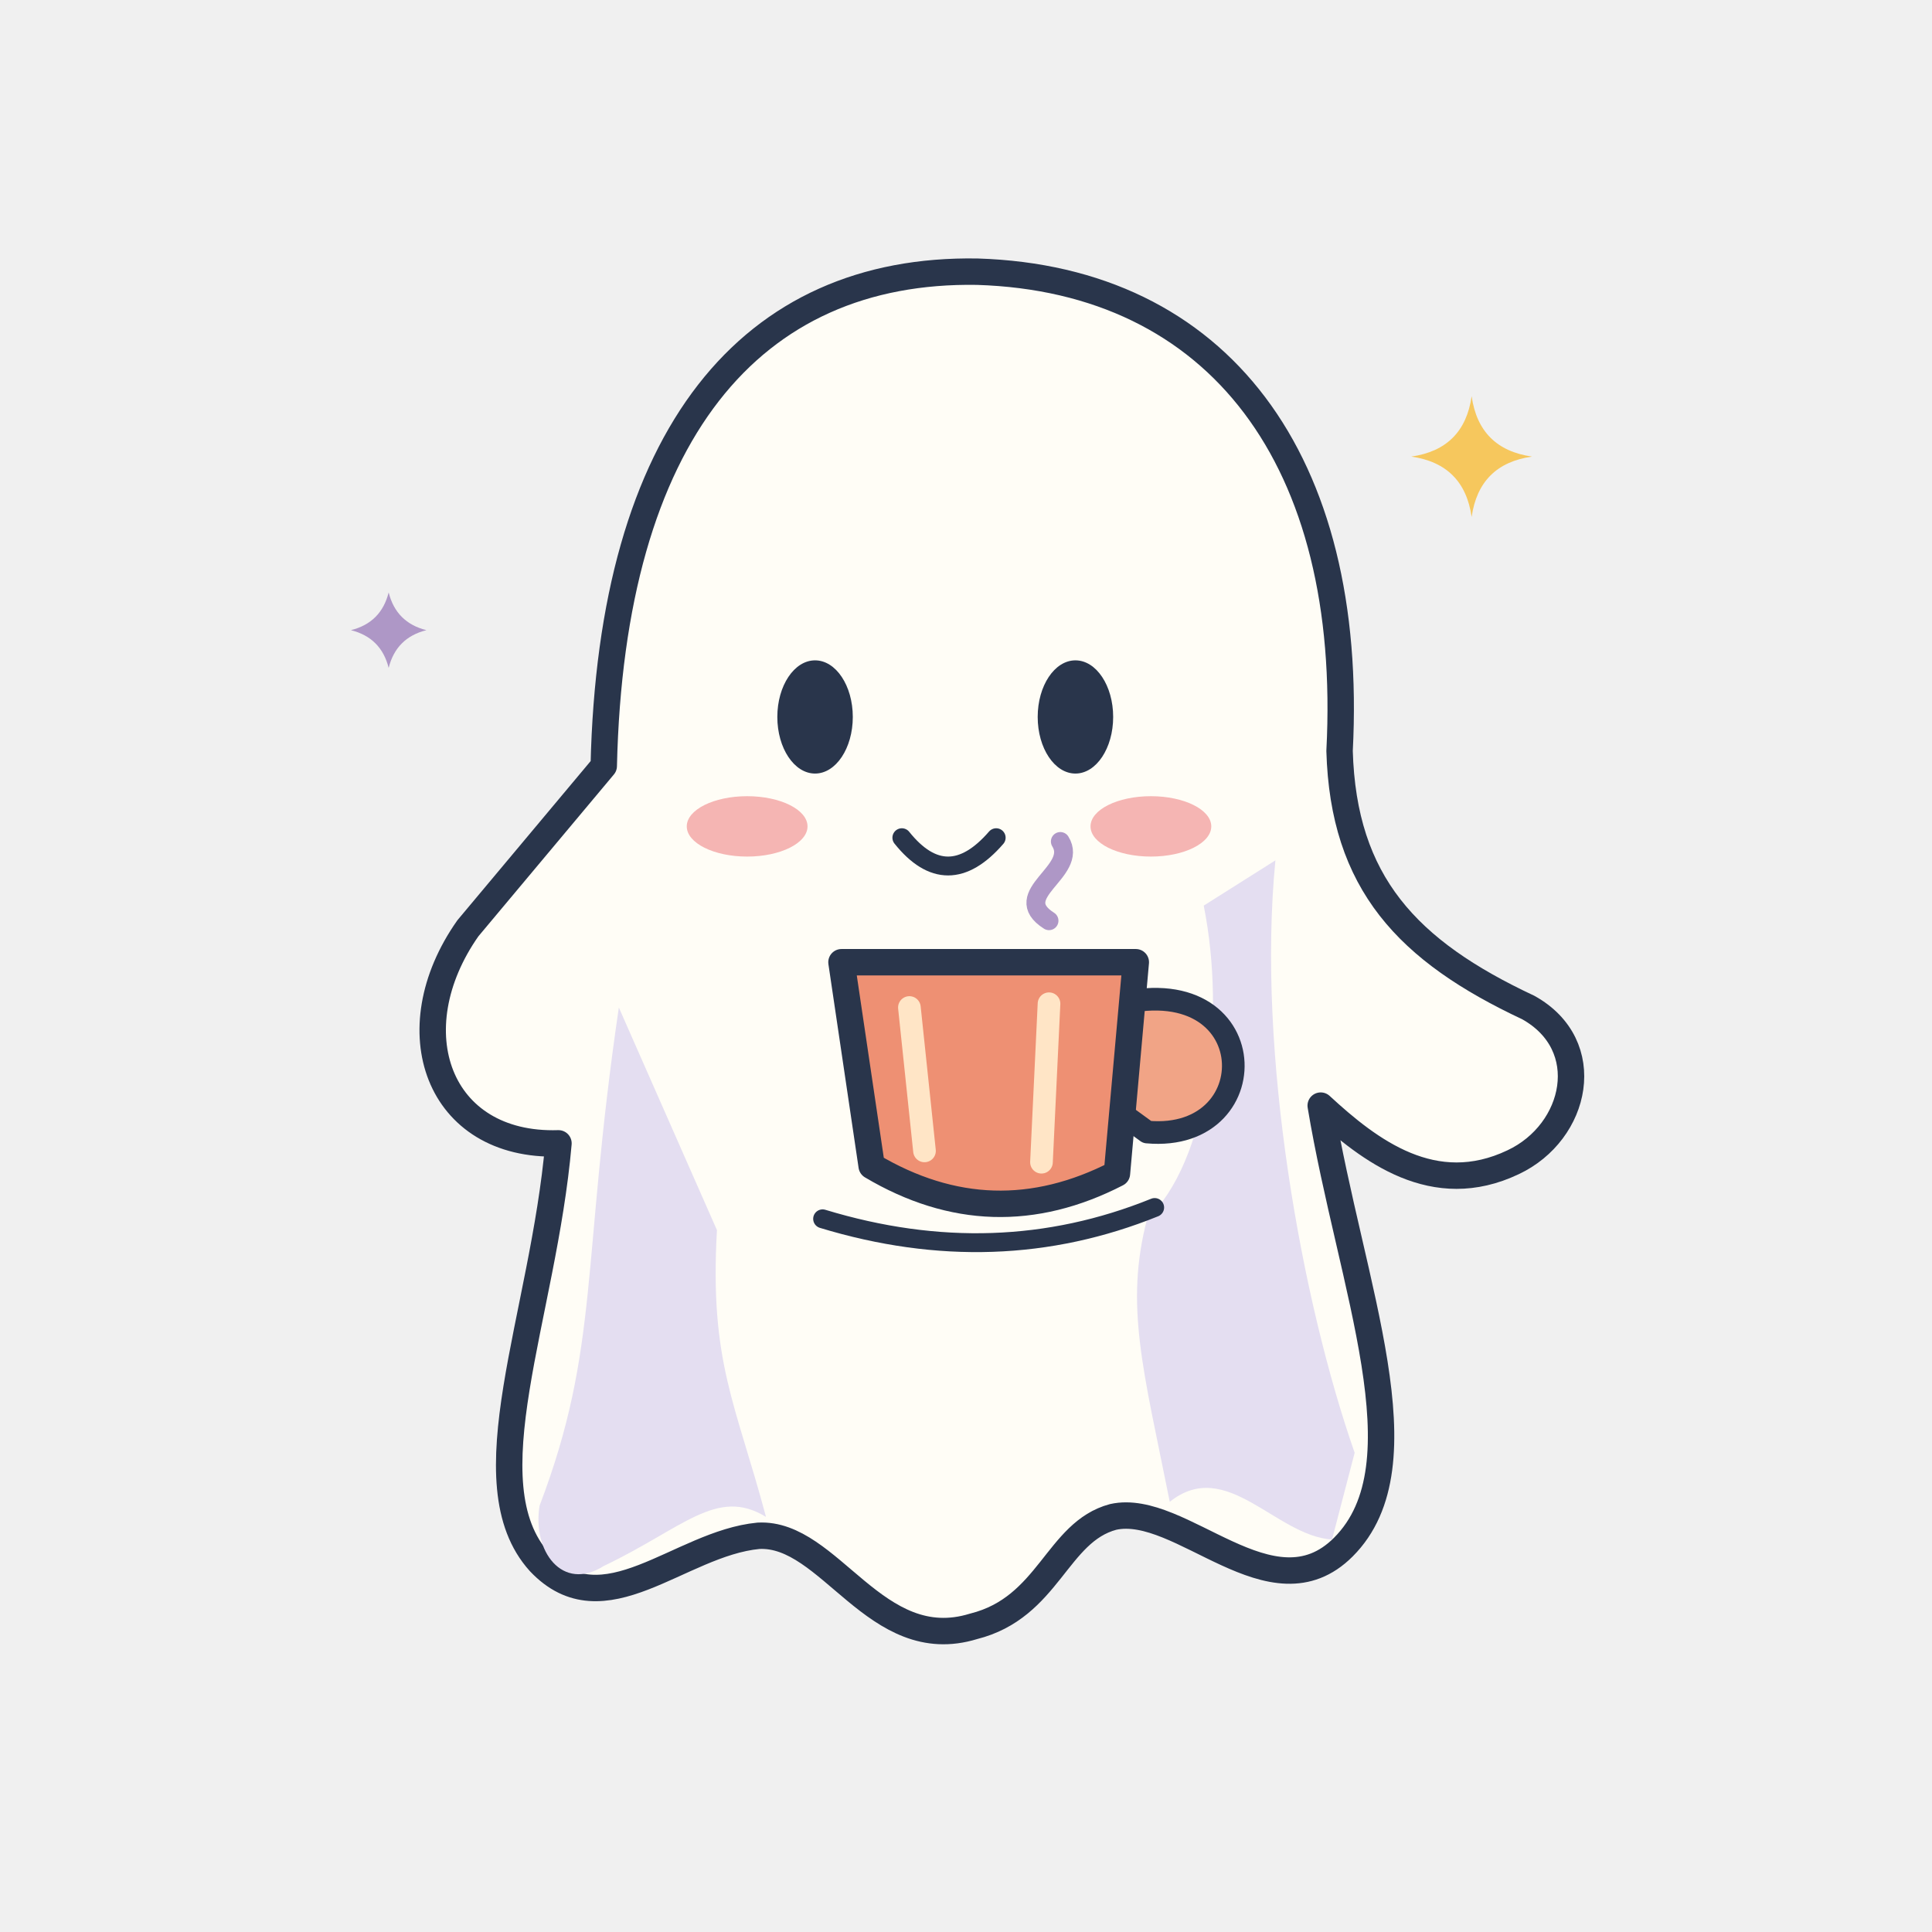
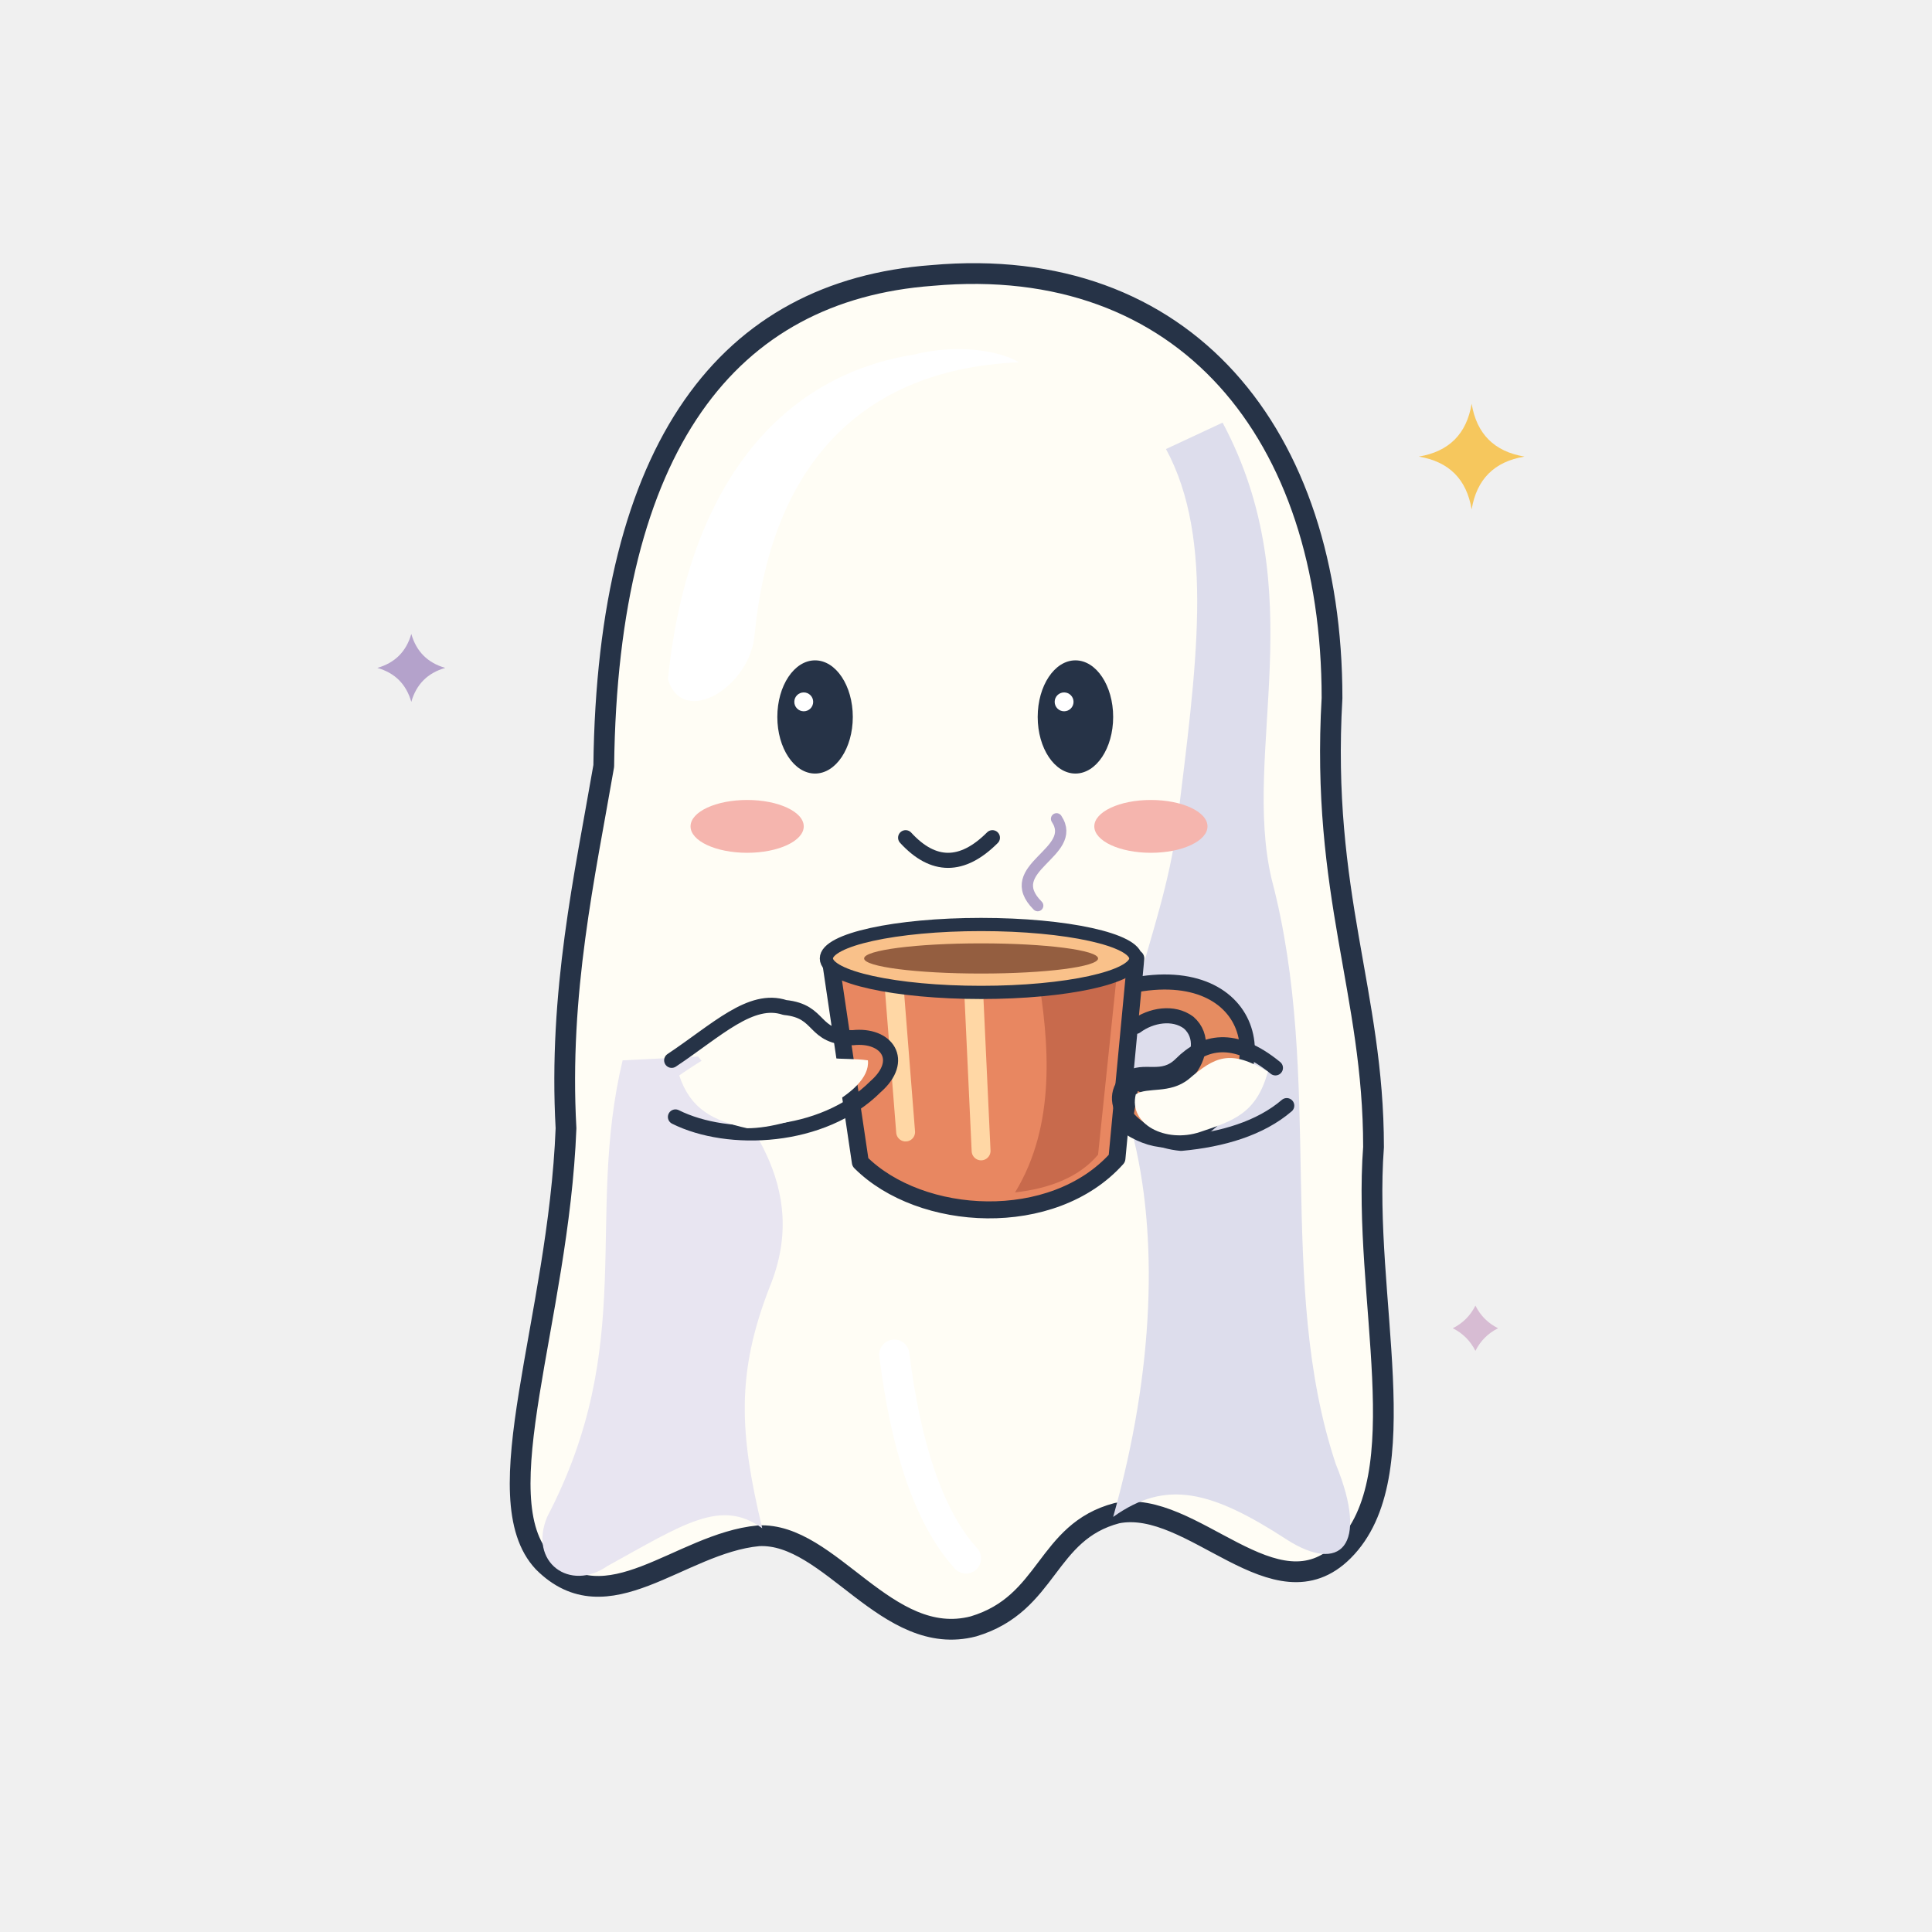
<svg xmlns="http://www.w3.org/2000/svg" viewBox="0 0 512 512" width="512" height="512" role="img" aria-labelledby="ghost-teacup-title" stroke-linecap="round" stroke-linejoin="round">
  <g id="ghost-silhouette" data-label="Ghost silhouette">
-     <path d="M148 303 C116 304 105 273 124 246 L160 203 C162 115 199 71 259 72 C323 74 359 122 355 199 C356 234 373 252 405 267 C423 277 418 300 401 308 C380 318 363 305 350 293 C358 341 378 388 356 410 C337 429 313 398 295 402 C280 406 278 426 258 431 C232 439 220 406 201 407 C180 409 160 432 143 414 C124 393 144 349 148 303 Z" fill="#FFFDF6" stroke="#29354B" stroke-width="7" />
+     <path d="M150 299 C148 263 155 232 160 203 C161 118 193 77 247 73 C314 67 353 115 353 185 C350 237 364 263 364 304 C361 344 376 391 356 411 C338 429 316 397 296 401 C277 406 278 425 258 431 C235 437 220 406 201 407 C180 409 161 431 144 414 C128 397 148 350 150 299 Z" fill="#FFFDF5" stroke="#263347" stroke-width="5.5" />
  </g>
  <g id="lavender-folds" data-label="Lavender folds">
-     <path d="M164 267 C154 335 159 357 143 399 C141 411 149 422 160 415 C181 405 190 394 203 402 C195 372 188 361 190 326 Z" fill="#E4DEF1" stroke="none" stroke-width="0" />
-     <path d="M338 228 C333 279 345 345 359 385 L353 408 C338 407 325 386 310 398 C303 363 298 346 304 323 C320 308 325 270 319 240 Z" fill="#E4DEF1" stroke="none" stroke-width="0" />
+     <path d="M324 112 C348 157 329 199 337 233 C351 286 338 340 354 388 C363 410 355 417 341 408 C321 395 309 392 295 402 C306 363 307 327 300 300 C292 274 308 250 312 218 C317 177 322 143 309 119 Z" fill="#DDDDEC" stroke="none" stroke-width="0" />
+     <path d="M165 281 C155 323 169 356 145 402 C140 414 151 422 161 415 C181 404 191 397 202 405 C196 380 195 364 204 341 C215 314 197 295 185 280 Z" fill="#E8E5F1" stroke="none" stroke-width="0" />
+   </g>
+   <g id="soft-reflected-light" data-label="Soft reflected light">
+     <path d="M177 180 C182 131 205 100 242 94 C254 91 265 93 270 96 C225 98 204 127 200 168 C199 182 181 193 177 180 Z" fill="#FFFFFF" stroke="none" stroke-width="0" />
+     <path d="M237 359 C240 383 246 402 256 413" fill="none" stroke="#FFFFFF" stroke-width="8" />
  </g>
  <g id="eyes" data-label="Eyes">
-     <ellipse cx="216" cy="190" rx="10" ry="15" fill="#29354B" stroke="none" stroke-width="0" />
-     <ellipse cx="285" cy="190" rx="10" ry="15" fill="#29354B" stroke="none" stroke-width="0" />
+     <ellipse cx="216" cy="190" rx="10" ry="15" fill="#263347" stroke="none" stroke-width="0" />
+     <ellipse cx="285" cy="190" rx="10" ry="15" fill="#263347" stroke="none" stroke-width="0" />
+     <circle cx="213" cy="186" r="2.5" fill="#FFFFFF" stroke="none" stroke-width="0" />
+     <circle cx="282" cy="186" r="2.5" fill="#FFFFFF" stroke="none" stroke-width="0" />
  </g>
  <g id="blush" data-label="Blush">
-     <ellipse cx="198" cy="219" rx="16" ry="8" fill="#F5B5B3" stroke="none" stroke-width="0" />
-     <ellipse cx="305" cy="219" rx="16" ry="8" fill="#F5B5B3" stroke="none" stroke-width="0" />
+     <ellipse cx="198" cy="219" rx="15" ry="7" fill="#F5B5AE" stroke="none" stroke-width="0" />
+     <ellipse cx="305" cy="219" rx="15" ry="7" fill="#F5B5AE" stroke="none" stroke-width="0" />
  </g>
  <g id="smile" data-label="Smile">
-     <path d="M239 222 Q251 237 264 222" fill="none" stroke="#29354B" stroke-width="5" />
+     <path d="M240 222 Q251 234 263 222" fill="none" stroke="#263347" stroke-width="4" />
  </g>
  <g id="cup-handle" data-label="Cup handle">
-     <path d="M293 267 C335 254 337 303 304 300 L293 292 Z" fill="#F1A486" stroke="#29354B" stroke-width="6" />
+     <path d="M293 263 C330 251 341 281 320 298 C313 304 305 303 298 298 L300 286 C311 294 323 278 315 271 C311 268 305 269 301 272 Z" fill="#E68C61" stroke="#263347" stroke-width="4" />
  </g>
  <g id="teacup" data-label="Teacup">
-     <path d="M223 255 L301 255 L296 311 Q263 328 231 309 Z" fill="#EE9073" stroke="#29354B" stroke-width="7" />
-     <path d="M241 267 L245 305 M278 266 L276 308" fill="none" stroke="#FFE5C6" stroke-width="6" />
-     <path d="M218 323 Q264 337 306 320" fill="none" stroke="#29354B" stroke-width="5" />
+     <path d="M220 254 L301 254 L296 307 C279 326 244 324 228 308 Z" fill="#E88761" stroke="#263347" stroke-width="4.5" />
+     <path d="M275 258 L296 258 L291 306 C286 312 278 315 269 316 C280 298 278 276 275 258 Z" fill="#C86A4C" stroke="none" stroke-width="0" />
+     <path d="M237 262 L240 300 M258 262 L260 305" fill="none" stroke="#FFD7A5" stroke-width="5" />
+     <ellipse cx="260" cy="254" rx="41" ry="9" fill="#F9C18A" stroke="#263347" stroke-width="3.5" />
+     <ellipse cx="260" cy="254" rx="31" ry="4" fill="#945E40" stroke="none" stroke-width="0" />
+   </g>
+   <g id="left-holding-hand" data-label="Left holding hand">
+     <path d="M178 281 C190 273 199 264 208 267 C218 268 215 275 226 275 C235 274 240 281 232 288 C218 302 193 303 179 296" fill="none" stroke="#263347" stroke-width="4" />
+     <path d="M180 285 C193 276 204 271 211 276 C217 282 223 280 230 281 C231 290 210 299 198 299 C189 297 183 294 180 285 Z" fill="#FFFDF5" stroke="none" stroke-width="0" />
+   </g>
+   <g id="right-holding-hand" data-label="Right holding hand">
+     <path d="M338 283 C327 274 319 276 313 282 C308 287 303 283 299 286 C292 293 302 302 313 303 C324 302 334 299 341 293" fill="none" stroke="#263347" stroke-width="4" />
+     <path d="M336 284 C326 278 322 280 315 286 C310 290 304 288 301 290 C299 298 309 303 318 300 C327 297 333 295 336 284 Z" fill="#FFFDF5" stroke="none" stroke-width="0" />
  </g>
  <g id="steam" data-label="Steam">
-     <path d="M278 244 C267 237 286 231 281 223" fill="none" stroke="#AE97C6" stroke-width="5" />
+     <path d="M275 240 C265 230 286 226 280 217" fill="none" stroke="#B2A4C8" stroke-width="3" />
  </g>
  <g id="stars" data-label="Stars">
-     <path d="M390 105 Q392 119 406 121 Q392 123 390 137 Q388 123 374 121 Q388 119 390 105 Z" fill="#F6C75D" stroke="none" stroke-width="0" />
-     <path d="M103 157 Q105 165 113 167 Q105 169 103 177 Q101 169 93 167 Q101 165 103 157 Z" fill="#AE97C6" stroke="none" stroke-width="0" />
+     <path d="M390 107 Q392 119 404 121 Q392 123 390 135 Q388 123 376 121 Q388 119 390 107 Z" fill="#F6C75D" stroke="none" stroke-width="0" />
+     <path d="M109 168 Q111 175 118 177 Q111 179 109 186 Q107 179 100 177 Q107 175 109 168 Z" fill="#B4A2CB" stroke="none" stroke-width="0" />
+     <path d="M391 346 Q393 350 397 352 Q393 354 391 358 Q389 354 385 352 Q389 350 391 346 Z" fill="#D7BCD3" stroke="none" stroke-width="0" />
  </g>
</svg>
